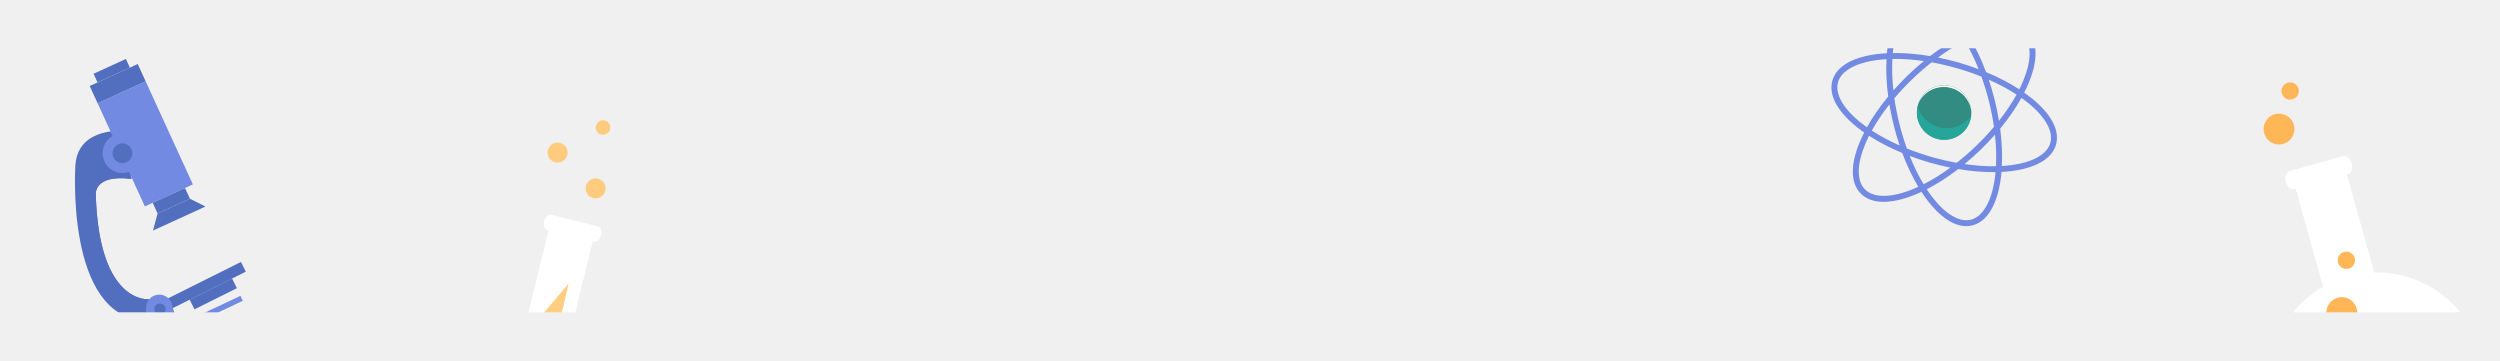
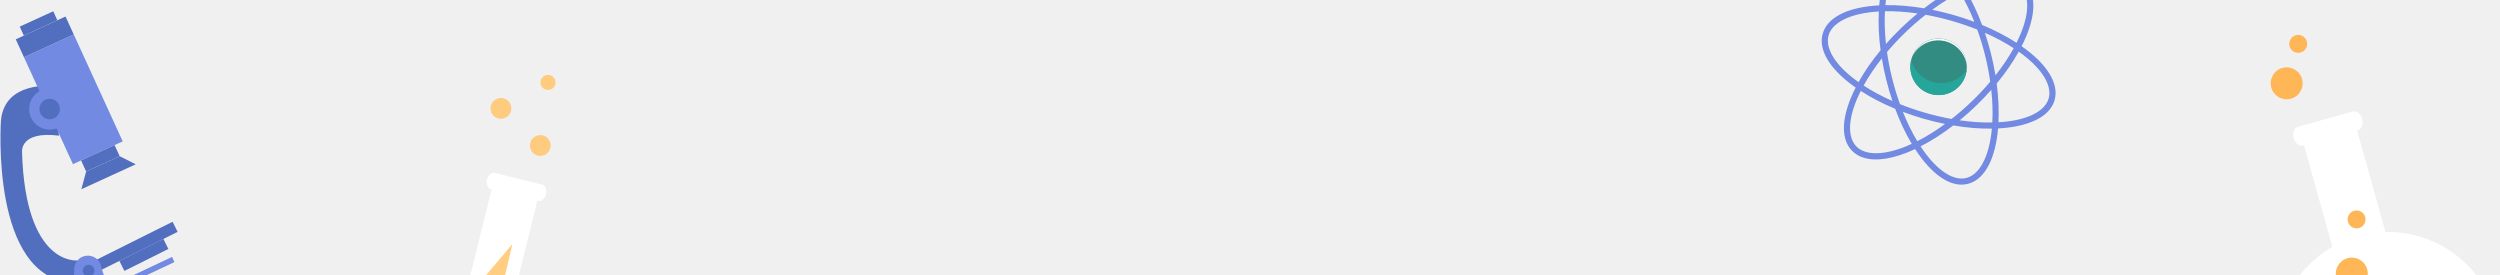
- <svg xmlns="http://www.w3.org/2000/svg" width="1040" height="150" viewBox="0 0 1040 150" fill="none">
-   <mask id="mask0_1709_9264" style="mask-type:alpha" maskUnits="userSpaceOnUse" x="0" y="20" width="1040" height="110">
-     <rect y="20.07" width="1040" height="109.859" rx="20" fill="#D6E7FD" />
-   </mask>
-   <g mask="url(#mask0_1709_9264)">
-     <mask id="mask1_1709_9264" style="mask-type:luminance" maskUnits="userSpaceOnUse" x="29" y="-136" width="425" height="284">
-       <path d="M454 -136H29V147.333H454V-136Z" fill="white" />
-     </mask>
-     <g mask="url(#mask1_1709_9264)">
-       <path d="M100.016 123.074L72.636 135.984L73.607 138.045L100.988 125.134L100.016 123.074Z" fill="#728AE1" />
-       <path d="M100.237 108.968L63.986 127.067L66.006 131.113L102.257 113.014L100.237 108.968Z" fill="#526FBF" />
-       <path d="M96.535 115.828L78.882 124.642L80.902 128.688L98.555 119.874L96.535 115.828Z" fill="#526FBF" />
-       <path d="M62.087 124.474C62.087 124.474 41.143 127.001 39.84 80.903C39.84 80.903 38.905 72.437 54.664 74.432L52.46 54.496C52.46 54.496 32.728 52.269 31.374 68.453C31.374 68.453 26.965 131.75 60.467 133.467L62.087 124.474Z" fill="#526FBF" />
-       <path d="M51.803 124.905C46.89 120.745 43.495 116.393 41.353 110.449C39.081 104.125 37.279 95.755 36.814 89.023C36.559 85.38 36.656 81.464 37.353 77.86C38.016 74.42 39.398 70.975 41.886 68.453C45.275 65.014 48.68 62.481 53.344 62.441L54.67 74.437C38.911 72.443 39.846 80.909 39.846 80.909C41.149 127.007 62.093 124.48 62.093 124.48L61.379 128.463C57.985 128.475 54.687 127.347 51.803 124.905Z" fill="#526FBF" />
-       <path d="M60.587 33.815L40.617 42.961L60.263 85.858L80.233 76.712L60.587 33.815Z" fill="#728AE1" />
-       <path d="M76.967 78.21L63.525 84.366L65.566 88.823L79.008 82.667L76.967 78.21Z" fill="#526FBF" />
-       <path d="M57.287 26.625L37.317 35.77L40.611 42.963L60.581 33.817L57.287 26.625Z" fill="#526FBF" />
-       <path d="M52.36 24.523L38.918 30.678L40.565 34.274L54.007 28.119L52.36 24.523Z" fill="#526FBF" />
-       <path d="M78.996 82.665L85.468 85.918L63.634 95.92L65.555 88.825L78.996 82.665Z" fill="#526FBF" />
-       <path d="M42.747 64.645C43.245 69.162 47.308 72.414 51.825 71.916C56.341 71.417 59.599 67.354 59.101 62.838C58.602 58.321 54.533 55.069 50.023 55.567C45.501 56.066 42.248 60.129 42.747 64.645Z" fill="#728AE1" />
-       <path d="M46.833 64.198C47.082 66.453 49.117 68.085 51.372 67.836C53.633 67.586 55.259 65.552 55.01 63.297C54.761 61.036 52.726 59.409 50.471 59.659C48.21 59.908 46.584 61.937 46.833 64.198Z" fill="#526FBF" />
-       <path d="M59.775 143.854L60.795 128.645C60.461 125.636 62.631 122.927 65.646 122.593C68.655 122.258 71.364 124.429 71.698 127.443L76.458 142.012L59.775 143.854Z" fill="#728AE1" />
-       <path d="M64.213 128.837C64.354 130.118 65.505 131.042 66.785 130.9C68.066 130.758 68.99 129.608 68.848 128.327C68.706 127.047 67.556 126.123 66.275 126.265C64.995 126.406 64.071 127.557 64.213 128.837Z" fill="#526FBF" />
-     </g>
-     <mask id="mask2_1709_9264" style="mask-type:luminance" maskUnits="userSpaceOnUse" x="25" y="-326" width="794" height="530">
-       <path d="M819 -326H25V203.333H819V-326Z" fill="white" />
-     </mask>
-     <g mask="url(#mask2_1709_9264)">
-       <path d="M243.656 79.056C243.275 76.791 244.81 74.642 247.086 74.271C249.351 73.89 251.5 75.425 251.871 77.701C252.242 79.978 250.717 82.116 248.441 82.487C246.165 82.857 244.026 81.322 243.656 79.056Z" fill="#FECB7F" />
-       <path d="M227.861 64.161C227.48 61.896 229.015 59.746 231.291 59.376C233.556 58.995 235.706 60.53 236.076 62.806C236.457 65.072 234.922 67.221 232.646 67.591C230.38 67.962 228.242 66.427 227.861 64.161Z" fill="#FECB7F" />
-       <path d="M247.881 53.564C247.605 51.923 248.717 50.367 250.369 50.091C252.009 49.816 253.566 50.928 253.841 52.579C254.116 54.22 253.005 55.776 251.353 56.052C249.702 56.316 248.145 55.205 247.881 53.564Z" fill="#FECB7F" />
-       <path d="M211.504 163.686L228.411 95.254L246.757 99.785L229.85 168.217C228.601 173.278 223.477 176.38 218.417 175.12C213.346 173.881 210.254 168.757 211.504 163.686Z" fill="white" />
-       <path d="M216.606 163.549L224.292 132.434L236.573 117.899L225.393 165.719C224.79 168.143 222.344 169.625 219.909 169.033C217.495 168.429 216.013 165.973 216.606 163.549Z" fill="#FFCE80" />
-       <path d="M226.378 92.046C226.823 90.257 228.199 89.061 229.459 89.379L248.568 94.1C249.828 94.407 250.495 96.112 250.05 97.901C249.605 99.69 248.229 100.886 246.969 100.569L227.86 95.847C226.6 95.54 225.933 93.835 226.378 92.046Z" fill="white" />
-     </g>
-     <mask id="mask3_1709_9264" style="mask-type:luminance" maskUnits="userSpaceOnUse" x="378" y="-483" width="1040" height="694">
-       <path d="M1418 -483H378V210.333H1418V-483Z" fill="white" />
-     </mask>
-     <g mask="url(#mask3_1709_9264)">
-       <path d="M977.441 158.805L954.797 77.754L976.082 71.805L998.726 152.856C1000.11 157.834 997.215 162.993 992.237 164.379L988.964 165.294C983.986 166.681 978.828 163.769 977.441 158.805Z" fill="white" />
-       <path d="M945.563 170.259C938.907 146.408 952.829 121.684 976.68 115.014C1000.53 108.358 1025.25 122.28 1031.92 146.131C1038.58 169.981 1024.66 194.706 1000.81 201.375C976.957 208.031 952.233 194.109 945.563 170.259Z" fill="white" />
-       <path d="M950.873 75.66C950.291 73.58 951.012 71.57 952.468 71.167L974.64 64.969C976.096 64.567 977.76 65.912 978.329 67.978C978.911 70.058 978.19 72.069 976.734 72.471L954.561 78.669C953.105 79.085 951.455 77.74 950.873 75.66Z" fill="white" />
-       <path d="M972.644 109.245C972.103 107.332 973.226 105.349 975.14 104.808C977.053 104.267 979.036 105.39 979.577 107.304C980.118 109.218 978.995 111.201 977.081 111.741C975.167 112.282 973.171 111.159 972.644 109.245Z" fill="#FFB657" />
-       <path d="M949.224 38.83C948.683 36.917 949.806 34.934 951.72 34.393C953.633 33.852 955.616 34.975 956.157 36.889C956.698 38.803 955.575 40.786 953.661 41.326C951.747 41.853 949.765 40.744 949.224 38.83Z" fill="#FFB657" />
-       <path d="M1020.32 152.398C1031.37 192.723 970.176 209.806 958.75 169.593C955.575 160.926 961.745 155.934 965.212 156.725C962.827 148.211 975.57 140.196 981.949 146.671C979.384 132.985 999.587 127.48 1004.33 140.584C1012.18 136.757 1017.32 141.693 1020.32 152.398Z" fill="#FFB657" />
-       <path d="M968.013 131.751C967.056 128.34 969.053 124.804 972.464 123.847C975.875 122.89 979.411 124.887 980.368 128.298C981.325 131.709 979.328 135.245 975.917 136.202C972.506 137.145 968.956 135.162 968.013 131.751Z" fill="#FFB657" />
-       <path d="M941.888 55.415C940.931 52.004 942.928 48.468 946.339 47.511C949.75 46.554 953.286 48.551 954.243 51.962C955.2 55.373 953.203 58.909 949.792 59.866C946.381 60.809 942.845 58.826 941.888 55.415Z" fill="#FFB657" />
-     </g>
-     <mask id="mask4_1709_9264" style="mask-type:luminance" maskUnits="userSpaceOnUse" x="103" y="-431" width="1040" height="694">
-       <path d="M1143 -431H103V262.333H1143V-431Z" fill="white" />
-     </mask>
-     <g mask="url(#mask4_1709_9264)">
-       <path d="M818.862 51.904C821.681 46.319 819.439 39.505 813.853 36.686C808.268 33.867 801.455 36.109 798.635 41.694C795.816 47.28 798.058 54.094 803.644 56.913C809.229 59.732 816.043 57.49 818.862 51.904Z" fill="#328C82" />
-       <path d="M810.629 36.376C815.704 37.277 819.421 41.354 820.086 46.207C819.809 41.077 816.037 36.612 810.754 35.683C805.471 34.754 800.396 37.638 798.371 42.366C800.659 38.04 805.554 35.475 810.629 36.376Z" fill="white" />
-       <path d="M807.662 53.155C802.767 52.281 799.037 48.69 797.761 44.197C797.706 44.419 797.664 44.641 797.623 44.862C796.527 51.019 800.646 56.899 806.803 57.994C812.959 59.09 818.839 54.971 819.934 48.814C819.976 48.593 820.004 48.371 820.031 48.149C817.3 51.907 812.557 54.014 807.662 53.155Z" fill="#26A69A" />
-       <path d="M842.066 38.539C842.745 37.194 843.383 35.863 843.924 34.546C847.848 25.102 847.723 17.545 843.577 13.246C839.431 8.948 831.874 8.559 822.306 12.151C820.975 12.65 819.616 13.232 818.243 13.87C817.425 12.608 816.579 11.402 815.705 10.265C809.493 2.139 802.879 -1.536 797.082 -0.093C791.286 1.349 787.168 7.7 785.49 17.781C785.254 19.195 785.074 20.651 784.949 22.149C783.438 22.232 781.968 22.357 780.553 22.537C770.417 23.854 763.927 27.751 762.277 33.492C760.627 39.233 764.066 45.972 771.97 52.475C773.065 53.377 774.258 54.264 775.492 55.138C774.813 56.483 774.175 57.814 773.634 59.131C769.71 68.574 769.834 76.132 773.981 80.43C777.406 83.98 783.146 84.868 790.426 83.051C791.966 82.663 793.588 82.164 795.266 81.526C796.597 81.027 797.956 80.444 799.329 79.806C800.147 81.068 800.993 82.275 801.866 83.412C808.079 91.538 814.693 95.212 820.489 93.77C826.286 92.328 830.404 85.977 832.082 75.896C832.318 74.481 832.498 73.025 832.623 71.528C834.134 71.445 835.604 71.32 837.018 71.14C838.793 70.904 840.457 70.599 842.01 70.211C849.29 68.394 853.936 64.927 855.295 60.185C856.945 54.444 853.506 47.705 845.602 41.202C844.479 40.286 843.3 39.413 842.066 38.539ZM823.166 14.425C824.719 13.843 826.23 13.371 827.658 13.011C834.023 11.43 839.057 12.068 841.816 14.938C845.2 18.446 845.144 25.241 841.664 33.603C841.178 34.781 840.624 35.96 840.027 37.166C835.951 34.518 831.278 32.105 826.216 30.011C824.303 24.867 822.056 20.124 819.56 15.95C820.767 15.382 821.973 14.883 823.166 14.425ZM822.112 60.643C819.463 63.194 816.745 65.565 813.986 67.728C810.533 67.105 807.011 66.286 803.475 65.274C799.939 64.262 796.528 63.083 793.269 61.78C792.077 58.479 791.023 55.027 790.135 51.463C789.248 47.899 788.554 44.349 788.055 40.883C790.315 38.206 792.784 35.558 795.432 33.006C798.081 30.455 800.799 28.084 803.558 25.921C807.011 26.544 810.533 27.363 814.069 28.375C817.605 29.387 821.016 30.566 824.275 31.869C825.467 35.169 826.521 38.622 827.409 42.186C828.296 45.75 828.99 49.3 829.489 52.766C827.229 55.456 824.76 58.091 822.112 60.643ZM829.905 56.039C830.404 60.629 830.543 65.038 830.321 69.143C826.202 69.226 821.807 68.921 817.231 68.269C819.463 66.439 821.668 64.484 823.817 62.417C825.967 60.337 827.991 58.202 829.905 56.039ZM811.365 69.725C807.649 72.457 803.891 74.787 800.216 76.645C798.095 73.123 796.139 69.157 794.434 64.872C797.138 65.884 799.925 66.813 802.795 67.645C805.68 68.463 808.536 69.157 811.365 69.725ZM790.246 60.518C786.017 58.66 782.134 56.58 778.681 54.319C780.664 50.714 783.133 47.053 785.989 43.434C786.461 46.277 787.057 49.161 787.778 52.059C788.499 54.957 789.317 57.786 790.246 60.518ZM787.653 37.624C787.154 33.034 787.015 28.625 787.237 24.52C791.355 24.437 795.751 24.742 800.327 25.394C798.095 27.224 795.89 29.179 793.74 31.245C791.591 33.325 789.567 35.461 787.653 37.624ZM806.193 23.924C809.909 21.192 813.667 18.876 817.342 17.004C819.463 20.526 821.418 24.492 823.124 28.777C820.42 27.765 817.633 26.836 814.762 26.004C811.892 25.199 809.022 24.506 806.193 23.924ZM827.326 33.145C831.555 35.003 835.438 37.083 838.89 39.343C836.907 42.949 834.439 46.61 831.583 50.229C831.111 47.386 830.515 44.502 829.794 41.604C829.073 38.706 828.241 35.877 827.326 33.145ZM787.916 18.169C789.4 9.239 792.964 3.443 797.679 2.264C802.407 1.085 808.259 4.538 813.764 11.735C814.54 12.747 815.289 13.815 816.024 14.938C811.698 17.143 807.274 19.985 802.92 23.327C797.512 22.412 792.271 21.982 787.417 22.066C787.542 20.721 787.708 19.431 787.916 18.169ZM773.523 50.575C766.534 44.821 763.289 38.844 764.634 34.171C765.73 30.358 769.876 27.418 776.241 25.837C777.683 25.477 779.222 25.186 780.872 24.977C782.134 24.811 783.438 24.7 784.783 24.617C784.533 29.47 784.769 34.712 785.49 40.161C781.995 44.391 779 48.717 776.643 52.961C775.561 52.17 774.507 51.38 773.523 50.575ZM794.392 79.224C785.92 82.399 779.111 82.219 775.742 78.711C772.358 75.203 772.414 68.408 775.894 60.046C776.379 58.868 776.934 57.689 777.53 56.483C781.607 59.131 786.28 61.544 791.342 63.638C793.255 68.782 795.502 73.525 797.998 77.699C796.791 78.267 795.585 78.78 794.392 79.224ZM829.641 75.494C828.158 84.424 824.594 90.22 819.879 91.399C815.151 92.578 809.299 89.125 803.794 81.928C803.017 80.916 802.268 79.848 801.534 78.725C805.86 76.52 810.283 73.677 814.638 70.335C820.046 71.251 825.287 71.68 830.14 71.597C830.016 72.928 829.849 74.232 829.641 75.494ZM852.923 59.506C851.578 64.179 845.657 67.534 836.686 68.699C835.424 68.865 834.12 68.977 832.775 69.06C833.025 64.206 832.789 58.965 832.068 53.515C835.562 49.286 838.558 44.959 840.915 40.716C842.01 41.493 843.05 42.283 844.035 43.087C851.024 48.842 854.268 54.819 852.923 59.506Z" fill="#728AE1" />
-     </g>
-   </g>
+ <svg xmlns="http://www.w3.org/2000/svg" width="1003" height="110" viewBox="0 0 1003 110" fill="none">
+   <path d="M69.016 103.074L41.636 115.984L42.607 118.045L69.988 105.134L69.016 103.074Z" fill="#728AE1" />
+   <path d="M69.237 88.968L32.987 107.067L35.007 111.113L71.257 93.014L69.237 88.968Z" fill="#526FBF" />
+   <path d="M65.536 95.828L47.882 104.642L49.902 108.688L67.556 99.874L65.536 95.828Z" fill="#526FBF" />
+   <path d="M9.758 133.357L82.773 125.288L78.597 118.346L12.693 125.633L9.758 133.357Z" fill="#728AE1" />
+   <path d="M31.087 104.474C31.087 104.474 10.143 107.001 8.84 60.903C8.84 60.903 7.905 52.437 23.664 54.432L21.46 34.496C21.46 34.496 1.728 32.269 0.374 48.453C0.374 48.453 -4.035 111.75 29.467 113.467L31.087 104.474Z" fill="#526FBF" />
+   <path d="M29.587 13.815L9.617 22.961L29.263 65.858L49.233 56.712L29.587 13.815Z" fill="#728AE1" />
+   <path d="M45.968 58.21L32.526 64.366L34.567 68.823L48.009 62.667L45.968 58.21Z" fill="#526FBF" />
+   <path d="M26.287 6.625L6.318 15.77L9.612 22.963L29.581 13.817L26.287 6.625Z" fill="#526FBF" />
+   <path d="M21.36 4.523L7.918 10.678L9.564 14.274L23.006 8.119L21.36 4.523Z" fill="#526FBF" />
+   <path d="M47.996 62.665L54.468 65.918L32.634 75.92L34.555 68.825L47.996 62.665Z" fill="#526FBF" />
+   <path d="M11.747 44.645C12.245 49.162 16.308 52.414 20.825 51.916C25.341 51.417 28.599 47.354 28.101 42.838C27.602 38.321 23.533 35.069 19.023 35.567C14.501 36.066 11.248 40.129 11.747 44.645Z" fill="#728AE1" />
+   <path d="M15.833 44.198C16.082 46.453 18.116 48.085 20.372 47.836C22.633 47.586 24.259 45.552 24.01 43.297C23.761 41.036 21.726 39.409 19.471 39.659C17.21 39.908 15.584 41.937 15.833 44.198Z" fill="#526FBF" />
+   <path d="M28.776 123.854L29.796 108.645C29.461 105.636 31.632 102.927 34.646 102.593C37.655 102.258 40.364 104.429 40.698 107.443L45.458 122.012L28.776 123.854Z" fill="#728AE1" />
+   <path d="M33.212 108.837C33.354 110.118 34.504 111.042 35.785 110.9C37.066 110.758 37.989 109.608 37.848 108.327C37.706 107.047 36.556 106.123 35.275 106.265C33.994 106.406 33.071 107.557 33.212 108.837Z" fill="#526FBF" />
+   <path d="M212.656 59.056C212.275 56.791 213.81 54.642 216.086 54.271C218.351 53.89 220.5 55.425 220.871 57.701C221.242 59.977 219.717 62.116 217.441 62.486C215.165 62.857 213.026 61.322 212.656 59.056Z" fill="#FECB7F" />
+   <path d="M196.861 44.161C196.48 41.895 198.015 39.746 200.291 39.376C202.557 38.995 204.706 40.53 205.076 42.806C205.457 45.072 203.922 47.221 201.646 47.591C199.38 47.962 197.242 46.427 196.861 44.161Z" fill="#FECB7F" />
+   <path d="M216.88 33.564C216.605 31.923 217.717 30.367 219.368 30.091C221.009 29.816 222.565 30.928 222.841 32.579C223.116 34.22 222.004 35.776 220.353 36.052C218.701 36.316 217.145 35.205 216.88 33.564Z" fill="#FECB7F" />
+   <path d="M180.504 143.686L197.411 75.254L215.757 79.785L198.85 148.217C197.601 153.278 192.477 156.38 187.417 155.12C182.346 153.881 179.254 148.757 180.504 143.686Z" fill="white" />
+   <path d="M185.606 143.549L193.292 112.434L205.572 97.899L194.393 145.719C193.789 148.143 191.344 149.625 188.909 149.033C186.495 148.429 185.013 145.973 185.606 143.549Z" fill="#FFCE80" />
+   <path d="M195.378 72.046C195.823 70.257 197.199 69.061 198.459 69.379L217.568 74.1C218.827 74.407 219.494 76.112 219.05 77.901C218.605 79.69 217.229 80.886 215.969 80.569L196.86 75.847C195.6 75.54 194.933 73.835 195.378 72.046Z" fill="white" />
+   <path d="M921.819 50.91C920.363 51.312 919.642 53.323 920.224 55.403C920.807 57.483 922.457 58.828 923.913 58.412L924.369 58.285L935.759 99.053C918.381 109.02 909.284 129.824 914.915 150.001C921.585 173.852 946.309 187.774 970.16 181.118C994.01 174.448 1007.93 149.724 1001.28 125.873C995.634 105.696 977.07 92.624 957.045 93.107L945.654 52.335L946.086 52.214C947.542 51.812 948.263 49.801 947.68 47.721C947.112 45.655 945.448 44.31 943.992 44.712L921.819 50.91Z" fill="white" />
+   <path d="M921.071 14.136C919.158 14.677 918.034 16.66 918.575 18.573C919.116 20.487 921.099 21.596 923.013 21.069C924.926 20.528 926.049 18.546 925.509 16.632C924.968 14.718 922.985 13.595 921.071 14.136Z" fill="#FFB657" />
+   <path d="M944.491 84.551C942.578 85.092 941.454 87.075 941.995 88.988C942.522 90.902 944.519 92.025 946.433 91.484C948.346 90.943 949.469 88.96 948.929 87.047C948.388 85.133 946.405 84.01 944.491 84.551Z" fill="#FFB657" />
+   <path d="M989.67 132.141C1000.72 172.465 939.528 189.549 928.102 149.336C924.926 140.669 931.097 135.677 934.563 136.467C932.178 127.953 944.922 119.938 951.3 126.414C948.735 112.728 968.939 107.223 973.681 120.327C981.53 116.499 986.674 121.436 989.67 132.141Z" fill="#FFB657" />
+   <path d="M937.364 111.494C936.408 108.083 938.404 104.547 941.816 103.59C945.227 102.633 948.763 104.63 949.72 108.041C950.676 111.452 948.68 114.988 945.268 115.945C941.857 116.888 938.307 114.905 937.364 111.494Z" fill="#FFB657" />
+   <path d="M915.691 27.254C912.279 28.21 910.283 31.747 911.239 35.158C912.196 38.569 915.732 40.552 919.143 39.609C922.555 38.652 924.551 35.116 923.595 31.705C922.638 28.294 919.102 26.297 915.691 27.254Z" fill="#FFB657" />
+   <path d="M787.862 31.904C790.681 26.319 788.439 19.505 782.853 16.686C777.268 13.867 770.454 16.109 767.635 21.695C764.816 27.28 767.058 34.093 772.643 36.913C778.229 39.732 785.043 37.49 787.862 31.904Z" fill="#328C82" />
+   <path d="M779.629 16.376C784.704 17.277 788.42 21.354 789.086 26.207C788.809 21.077 785.037 16.612 779.754 15.683C774.47 14.754 769.395 17.638 767.371 22.366C769.659 18.04 774.554 15.475 779.629 16.376Z" fill="white" />
+   <path d="M776.662 33.155C771.767 32.281 768.037 28.69 766.761 24.197C766.706 24.419 766.664 24.64 766.623 24.862C765.527 31.019 769.646 36.899 775.802 37.994C781.959 39.09 787.839 34.971 788.934 28.814C788.976 28.593 789.003 28.371 789.031 28.149C786.299 31.907 781.557 34.014 776.662 33.155Z" fill="#26A69A" />
+   <path d="M811.066 18.539C811.745 17.194 812.383 15.863 812.924 14.546C816.848 5.102 816.723 -2.455 812.577 -6.754C808.431 -11.052 800.874 -11.441 791.306 -7.849C789.975 -7.35 788.616 -6.768 787.243 -6.13C786.425 -7.392 785.579 -8.598 784.705 -9.735C778.493 -17.861 771.879 -21.535 766.082 -20.093C760.286 -18.651 756.168 -12.3 754.49 -2.219C754.254 -0.805 754.074 0.651 753.949 2.149C752.438 2.232 750.968 2.357 749.553 2.537C739.417 3.854 732.927 7.751 731.277 13.492C729.627 19.233 733.066 25.972 740.97 32.475C742.065 33.377 743.258 34.264 744.492 35.138C743.812 36.483 743.175 37.814 742.634 39.131C738.71 48.574 738.834 56.132 742.981 60.43C746.406 63.98 752.146 64.868 759.426 63.051C760.966 62.663 762.588 62.164 764.266 61.526C765.597 61.027 766.956 60.444 768.329 59.806C769.147 61.068 769.993 62.275 770.866 63.412C777.079 71.538 783.693 75.212 789.489 73.77C795.286 72.328 799.404 65.977 801.082 55.896C801.318 54.481 801.498 53.026 801.623 51.528C803.134 51.445 804.604 51.32 806.018 51.14C807.793 50.904 809.457 50.599 811.01 50.211C818.29 48.394 822.936 44.927 824.295 40.185C825.945 34.444 822.506 27.705 814.602 21.201C813.479 20.286 812.3 19.413 811.066 18.539ZM792.166 -5.575C793.719 -6.157 795.23 -6.629 796.658 -6.989C803.023 -8.57 808.057 -7.932 810.816 -5.062C814.2 -1.554 814.144 5.241 810.664 13.603C810.178 14.781 809.624 15.96 809.027 17.166C804.951 14.518 800.278 12.105 795.216 10.011C793.303 4.867 791.056 0.124 788.56 -4.05C789.767 -4.618 790.973 -5.117 792.166 -5.575ZM791.112 40.643C788.463 43.194 785.745 45.565 782.986 47.728C779.533 47.105 776.011 46.286 772.475 45.274C768.939 44.262 765.528 43.083 762.269 41.78C761.077 38.479 760.023 35.027 759.135 31.463C758.248 27.899 757.554 24.349 757.055 20.883C759.315 18.206 761.784 15.558 764.432 13.006C767.081 10.455 769.799 8.084 772.558 5.92C776.011 6.545 779.533 7.363 783.069 8.375C786.605 9.387 790.016 10.566 793.275 11.869C794.467 15.169 795.521 18.622 796.409 22.186C797.296 25.75 797.99 29.3 798.489 32.766C796.229 35.456 793.76 38.091 791.112 40.643ZM798.905 36.039C799.404 40.629 799.543 45.038 799.321 49.143C795.202 49.226 790.807 48.921 786.231 48.269C788.463 46.439 790.668 44.484 792.817 42.417C794.967 40.337 796.991 38.202 798.905 36.039ZM780.365 49.725C776.649 52.457 772.891 54.787 769.216 56.645C767.095 53.123 765.139 49.157 763.434 44.872C766.138 45.884 768.925 46.813 771.795 47.645C774.68 48.463 777.536 49.157 780.365 49.725ZM759.246 40.518C755.017 38.66 751.134 36.58 747.681 34.319C749.664 30.714 752.133 27.053 754.989 23.434C755.461 26.277 756.057 29.161 756.778 32.059C757.499 34.957 758.317 37.786 759.246 40.518ZM756.653 17.624C756.154 13.034 756.015 8.624 756.237 4.52C760.355 4.437 764.751 4.742 769.327 5.394C767.095 7.224 764.89 9.179 762.74 11.245C760.591 13.325 758.567 15.461 756.653 17.624ZM775.193 3.924C778.909 1.192 782.667 -1.124 786.342 -2.996C788.463 0.526 790.418 4.492 792.124 8.777C789.42 7.765 786.633 6.836 783.762 6.004C780.892 5.199 778.022 4.506 775.193 3.924ZM796.326 13.145C800.555 15.003 804.438 17.083 807.89 19.343C805.907 22.949 803.439 26.61 800.583 30.229C800.111 27.386 799.515 24.502 798.794 21.604C798.073 18.706 797.241 15.877 796.326 13.145ZM756.916 -1.831C758.4 -10.761 761.964 -16.557 766.679 -17.736C771.407 -18.915 777.259 -15.462 782.764 -8.265C783.54 -7.253 784.289 -6.185 785.024 -5.062C780.698 -2.857 776.274 -0.014 771.92 3.327C766.512 2.412 761.271 1.982 756.417 2.066C756.542 0.72 756.708 -0.569 756.916 -1.831ZM742.523 30.575C735.534 24.821 732.289 18.844 733.634 14.171C734.73 10.358 738.876 7.418 745.241 5.837C746.683 5.477 748.222 5.186 749.872 4.978C751.134 4.811 752.438 4.7 753.783 4.617C753.533 9.47 753.769 14.712 754.49 20.162C750.995 24.391 748 28.717 745.643 32.961C744.561 32.17 743.507 31.38 742.523 30.575ZM763.392 59.224C754.92 62.399 748.111 62.219 744.742 58.711C741.358 55.203 741.414 48.408 744.894 40.046C745.379 38.868 745.934 37.689 746.53 36.483C750.607 39.131 755.28 41.544 760.342 43.638C762.255 48.782 764.502 53.525 766.998 57.699C765.791 58.267 764.585 58.78 763.392 59.224ZM798.641 55.494C797.158 64.424 793.594 70.22 788.879 71.399C784.151 72.578 778.299 69.125 772.794 61.928C772.017 60.916 771.268 59.848 770.534 58.725C774.86 56.52 779.283 53.677 783.638 50.335C789.046 51.251 794.287 51.681 799.14 51.597C799.016 52.928 798.849 54.232 798.641 55.494ZM821.923 39.506C820.578 44.179 814.657 47.534 805.686 48.699C804.424 48.865 803.12 48.977 801.775 49.06C802.025 44.206 801.789 38.965 801.068 33.515C804.562 29.286 807.558 24.959 809.915 20.716C811.01 21.493 812.05 22.283 813.035 23.087C820.024 28.842 823.268 34.819 821.923 39.506Z" fill="#728AE1" />
</svg>
